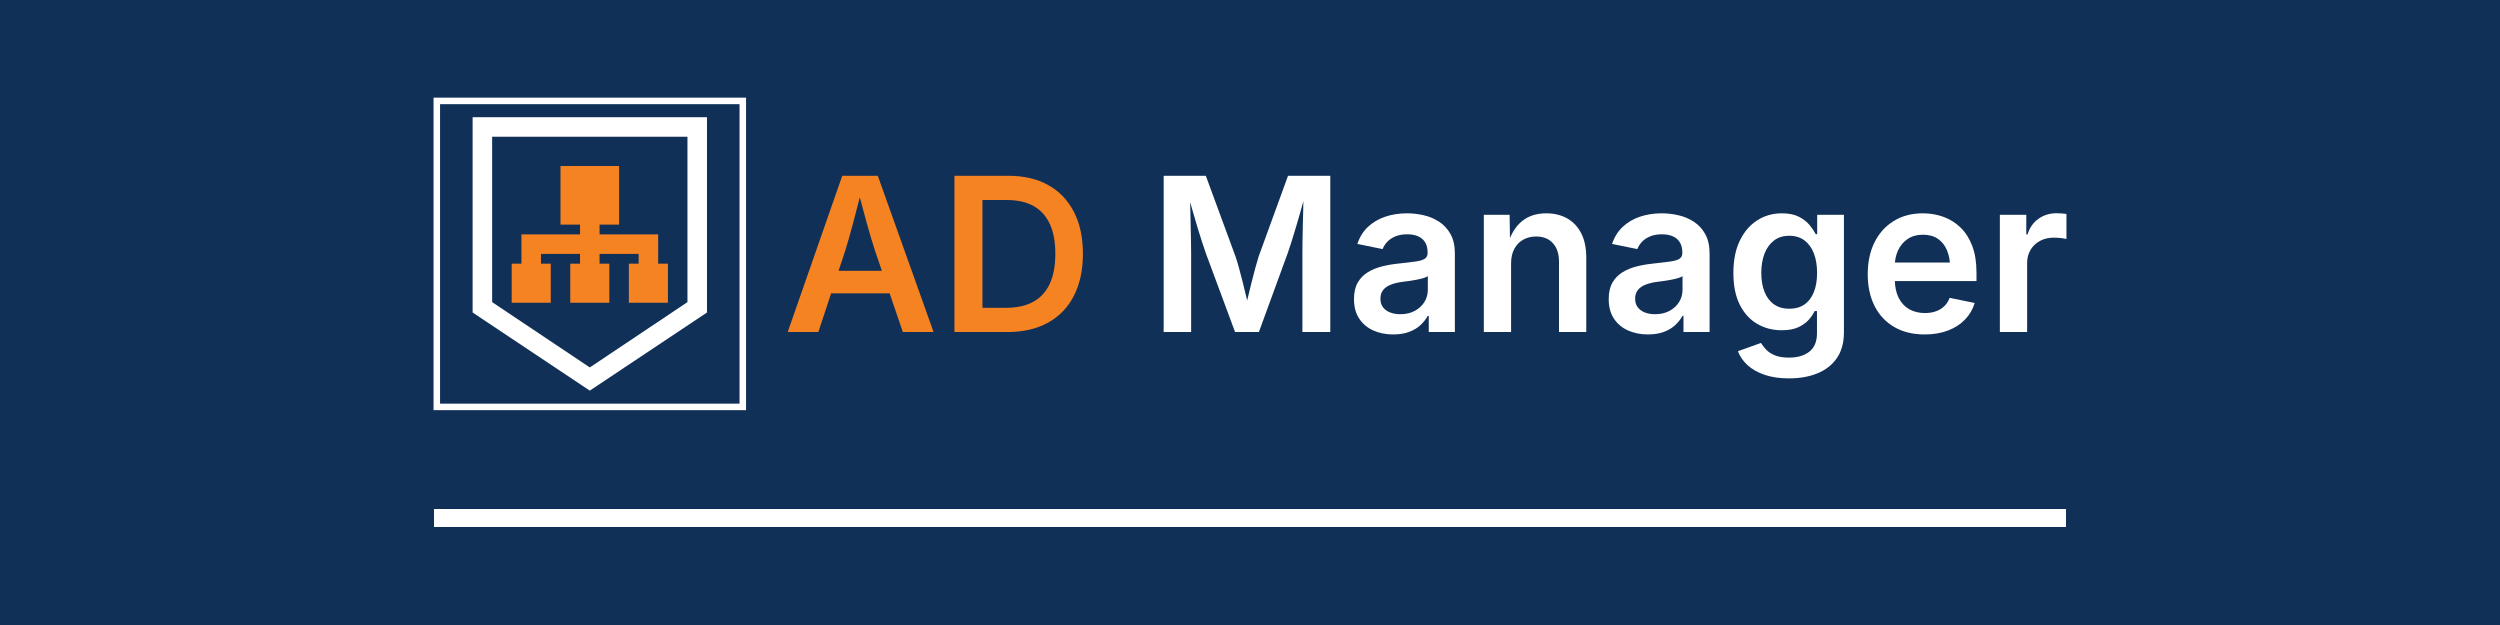
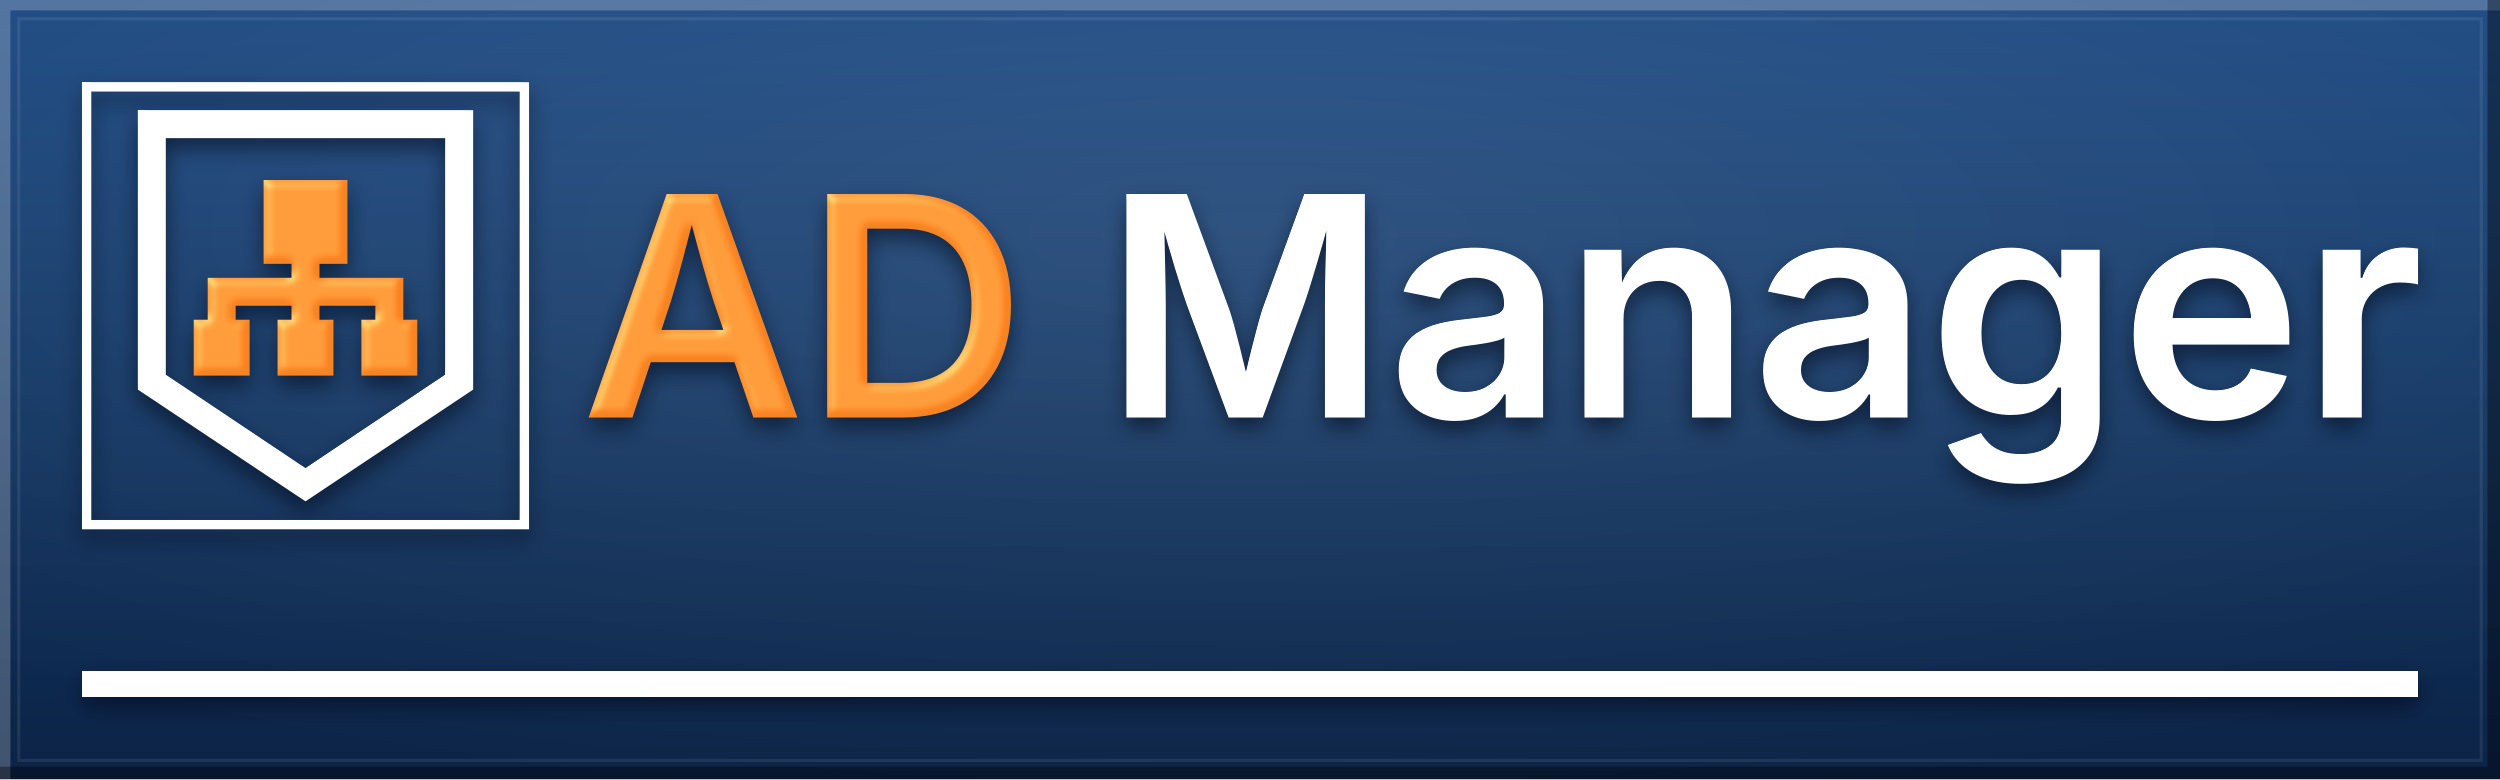
- <svg xmlns="http://www.w3.org/2000/svg" width="1200" height="300" viewBox="0 0 1200 300">
-   <rect width="1200" height="300" fill="#113058" />
-   <svg x="187.5" y="12.5" width="825" height="275" viewBox="0 0 660 220">
-     <g id="mark" transform="translate(16.48322 27.5) scale(0.1171875)">
-       <rect width="1024" height="1024" fill="#ffffff" />
-       <rect x="21.333" y="21.333" width="981.333" height="981.333" fill="#113058" />
-       <path fill="#ffffff" fill-rule="evenodd" d="M128 64 L896 64 L896 704 L512 960 L128 704Z M192 128 L192 670 L512 884 L832 670 L832 128Z" />
-       <path fill="#f58322" d="M416 224 L608 224 L608 416 L544 416 L544 448 L736 448 L736 544 L768 544 L768 672 L640 672 L640 544 L672 544 L672 512 L544 512 L544 544 L576 544 L576 672 L448 672 L448 544 L480 544 L480 512 L352 512 L352 544 L384 544 L384 672 L256 672 L256 544 L288 544 L288 448 L480 448 L480 416 L416 416Z" />
-     </g>
-     <g id="wordmark" transform="translate(150.4698 117.5) scale(0.04026846)">
-       <path id="letter-0" fill="#f58322" d="M50 0 570 -1490H909L1441 0H1148L883 -774Q844 -894 802.0 -1045.5Q760 -1197 709 -1390H765Q715 -1195 674.5 -1042.5Q634 -890 598 -774L342 0ZM353 -369V-584H1138V-369Z" />
-       <path id="letter-1" fill="#f58322" d="M2144 0H1767V-231H2131Q2287 -231 2391.5 -288.5Q2496 -346 2549.0 -460.5Q2602 -575 2602 -747Q2602 -917 2549.0 -1031.0Q2496 -1145 2393.5 -1202.0Q2291 -1259 2138 -1259H1759V-1490H2154Q2376 -1490 2535.0 -1401.0Q2694 -1312 2779.5 -1145.0Q2865 -978 2865 -747Q2865 -514 2779.5 -346.5Q2694 -179 2532.5 -89.5Q2371 0 2144 0ZM1907 -1490V0H1640V-1490Z" />
-       <path id="letter-3" fill="#ffffff" d="M3635 0V-1490H4037L4320 -721Q4335 -678 4353.5 -610.5Q4372 -543 4391.5 -465.0Q4411 -387 4428.5 -312.5Q4446 -238 4458 -181H4404Q4416 -237 4433.5 -310.5Q4451 -384 4470.5 -462.5Q4490 -541 4508.5 -609.0Q4527 -677 4541 -721L4821 -1490H5224V0H4958V-752Q4958 -800 4959.0 -868.0Q4960 -936 4962.0 -1014.0Q4964 -1092 4966.0 -1171.5Q4968 -1251 4968 -1323H4987Q4967 -1244 4943.5 -1161.5Q4920 -1079 4897.0 -1001.5Q4874 -924 4853.5 -859.0Q4833 -794 4818 -752L4543 0H4316L4037 -752Q4022 -794 4001.5 -857.5Q3981 -921 3957.5 -998.0Q3934 -1075 3910.5 -1158.5Q3887 -1242 3864 -1323H3886Q3887 -1256 3889.0 -1177.5Q3891 -1099 3892.5 -1020.0Q3894 -941 3895.5 -871.5Q3897 -802 3897 -752V0Z" />
-       <path id="letter-4" fill="#ffffff" d="M5824 23Q5718 23 5633.0 -15.5Q5548 -54 5499.0 -129.0Q5450 -204 5450 -314Q5450 -409 5485.5 -471.0Q5521 -533 5581.5 -570.0Q5642 -607 5718.0 -626.0Q5794 -645 5876 -653Q5973 -664 6034.0 -672.0Q6095 -680 6123.5 -698.0Q6152 -716 6152 -754V-759Q6152 -814 6130.0 -852.5Q6108 -891 6064.5 -911.5Q6021 -932 5957 -932Q5892 -932 5844.5 -912.0Q5797 -892 5767.0 -860.0Q5737 -828 5723 -791L5482 -840Q5515 -939 5584.0 -1003.5Q5653 -1068 5748.5 -1100.0Q5844 -1132 5956 -1132Q6035 -1132 6115.5 -1113.5Q6196 -1095 6263.0 -1051.0Q6330 -1007 6371.0 -933.0Q6412 -859 6412 -747V0H6163V-154H6153Q6128 -107 6084.5 -66.5Q6041 -26 5976.5 -1.5Q5912 23 5824 23ZM5891 -170Q5972 -170 6030.5 -202.0Q6089 -234 6121.5 -286.5Q6154 -339 6154 -401V-533Q6141 -523 6110.5 -514.0Q6080 -505 6042.5 -498.0Q6005 -491 5968.5 -486.0Q5932 -481 5907 -478Q5849 -470 5802.0 -452.0Q5755 -434 5728.5 -401.5Q5702 -369 5702 -317Q5702 -269 5726.5 -236.5Q5751 -204 5793.5 -187.0Q5836 -170 5891 -170Z" />
-       <path id="letter-5" fill="#ffffff" d="M6948 -655V0H6688V-1118H6934L6938 -842H6917Q6964 -987 7055.0 -1059.5Q7146 -1132 7283 -1132Q7398 -1132 7484.0 -1083.0Q7570 -1034 7617.5 -940.0Q7665 -846 7665 -711V0H7405V-671Q7405 -783 7347.0 -847.0Q7289 -911 7187 -911Q7118 -911 7064.0 -881.0Q7010 -851 6979.0 -793.5Q6948 -736 6948 -655Z" />
-       <path id="letter-6" fill="#ffffff" d="M8253 23Q8147 23 8062.0 -15.5Q7977 -54 7928.0 -129.0Q7879 -204 7879 -314Q7879 -409 7914.5 -471.0Q7950 -533 8010.5 -570.0Q8071 -607 8147.0 -626.0Q8223 -645 8305 -653Q8402 -664 8463.0 -672.0Q8524 -680 8552.5 -698.0Q8581 -716 8581 -754V-759Q8581 -814 8559.0 -852.5Q8537 -891 8493.5 -911.5Q8450 -932 8386 -932Q8321 -932 8273.5 -912.0Q8226 -892 8196.0 -860.0Q8166 -828 8152 -791L7911 -840Q7944 -939 8013.0 -1003.5Q8082 -1068 8177.5 -1100.0Q8273 -1132 8385 -1132Q8464 -1132 8544.5 -1113.5Q8625 -1095 8692.0 -1051.0Q8759 -1007 8800.0 -933.0Q8841 -859 8841 -747V0H8592V-154H8582Q8557 -107 8513.5 -66.5Q8470 -26 8405.5 -1.5Q8341 23 8253 23ZM8320 -170Q8401 -170 8459.5 -202.0Q8518 -234 8550.5 -286.5Q8583 -339 8583 -401V-533Q8570 -523 8539.5 -514.0Q8509 -505 8471.5 -498.0Q8434 -491 8397.5 -486.0Q8361 -481 8336 -478Q8278 -470 8231.0 -452.0Q8184 -434 8157.5 -401.5Q8131 -369 8131 -317Q8131 -269 8155.5 -236.5Q8180 -204 8222.5 -187.0Q8265 -170 8320 -170Z" />
-       <path id="letter-7" fill="#ffffff" d="M9599 442Q9465 442 9365.5 408.0Q9266 374 9202.5 315.5Q9139 257 9111 183L9331 104Q9349 135 9380.5 168.0Q9412 201 9464.5 222.5Q9517 244 9598 244Q9719 244 9792.0 187.5Q9865 131 9865 11V-200H9843Q9824 -160 9787.0 -117.5Q9750 -75 9687.5 -46.0Q9625 -17 9528 -17Q9400 -17 9295.5 -77.5Q9191 -138 9129.5 -259.0Q9068 -380 9068 -562Q9068 -746 9130.0 -873.0Q9192 -1000 9296.5 -1066.0Q9401 -1132 9530 -1132Q9629 -1132 9693.0 -1099.0Q9757 -1066 9795.0 -1019.5Q9833 -973 9853 -933H9867V-1118H10122V3Q10122 152 10054.0 249.5Q9986 347 9868.0 394.5Q9750 442 9599 442ZM9601 -222Q9686 -222 9745.0 -262.5Q9804 -303 9835.0 -380.0Q9866 -457 9866 -564Q9866 -670 9835.5 -749.5Q9805 -829 9746.0 -873.5Q9687 -918 9601 -918Q9513 -918 9453.5 -871.5Q9394 -825 9364.0 -745.5Q9334 -666 9334 -564Q9334 -461 9364.5 -384.0Q9395 -307 9454.5 -264.5Q9514 -222 9601 -222Z" />
-       <path id="letter-8" fill="#ffffff" d="M10892 23Q10723 23 10601.5 -48.0Q10480 -119 10414.5 -248.0Q10349 -377 10349 -552Q10349 -725 10413.5 -855.0Q10478 -985 10596.5 -1058.5Q10715 -1132 10875 -1132Q10977 -1132 11069.5 -1099.0Q11162 -1066 11233.5 -997.0Q11305 -928 11345.5 -821.5Q11386 -715 11386 -568V-486H10472V-663H11257L11135 -611Q11135 -705 11106.0 -776.5Q11077 -848 11019.5 -888.0Q10962 -928 10876 -928Q10790 -928 10730.0 -887.5Q10670 -847 10638.5 -779.5Q10607 -712 10607 -629V-507Q10607 -401 10643.0 -328.0Q10679 -255 10744.0 -218.0Q10809 -181 10895 -181Q10952 -181 10998.5 -197.5Q11045 -214 11079.0 -246.5Q11113 -279 11130 -326L11369 -277Q11342 -187 11277.0 -119.5Q11212 -52 11114.5 -14.5Q11017 23 10892 23Z" />
-       <path id="letter-9" fill="#ffffff" d="M11609 0V-1118H11861V-931H11873Q11903 -1028 11978.0 -1080.5Q12053 -1133 12149 -1133Q12171 -1133 12198.0 -1131.0Q12225 -1129 12244 -1126V-887Q12228 -892 12192.0 -896.0Q12156 -900 12121 -900Q12049 -900 11991.5 -869.0Q11934 -838 11901.5 -783.5Q11869 -729 11869 -658V0Z" />
-     </g>
-     <rect id="underline" x="16.483" y="185.5" width="627.034" height="7" fill="#ffffff" shape-rendering="crispEdges" />
-   </svg>
+ <svg xmlns="http://www.w3.org/2000/svg" width="1200" height="374" viewBox="0 0 1200 374">
+   <defs>
+     <linearGradient id="bg" x1="0" y1="0" x2="0" y2="1">
+       <stop offset="0" stop-color="#1d4a83" />
+       <stop offset="0.5" stop-color="#143865" />
+       <stop offset="1" stop-color="#0b2346" />
+     </linearGradient>
+     <radialGradient id="glow" cx="0.5" cy="0.3" r="0.75">
+       <stop offset="0" stop-color="#ffffff" stop-opacity="0.10" />
+       <stop offset="1" stop-color="#ffffff" stop-opacity="0" />
+     </radialGradient>
+     <filter id="relief" x="-5%" y="-10%" width="110%" height="125%" color-interpolation-filters="sRGB">
+       <feGaussianBlur in="SourceAlpha" stdDeviation="2.2" result="blur" />
+       <feSpecularLighting in="blur" surfaceScale="3" specularConstant="0.55" specularExponent="18" lighting-color="#ffffff" result="spec">
+         <feDistantLight azimuth="225" elevation="50" />
+       </feSpecularLighting>
+       <feComposite in="spec" in2="SourceAlpha" operator="in" result="specIn" />
+       <feComposite in="SourceGraphic" in2="specIn" operator="arithmetic" k1="0" k2="1" k3="0.55" k4="0" result="lit" />
+       <feOffset in="SourceAlpha" dx="0" dy="5" result="off" />
+       <feGaussianBlur in="off" stdDeviation="5" result="shadowBlur" />
+       <feColorMatrix in="shadowBlur" type="matrix" values="0 0 0 0 0  0 0 0 0 0.02  0 0 0 0 0.08  0 0 0 0.55 0" result="shadow" />
+       <feMerge>
+         <feMergeNode in="shadow" />
+         <feMergeNode in="lit" />
+       </feMerge>
+     </filter>
+   </defs>
+   <rect width="1200" height="374" fill="url(#bg)" />
+   <rect width="1200" height="374" fill="url(#glow)" />
+   <path d="M0 0 H1200 V5 H5 V374 H0Z" fill="#ffffff" fill-opacity="0.22" />
+   <path d="M1200 374 H0 V368 H1194 V0 H1200Z" fill="#000000" fill-opacity="0.38" />
+   <rect x="9" y="9" width="1182" height="356" fill="none" stroke="#ffffff" stroke-opacity="0.08" stroke-width="1.5" />
+   <g filter="url(#relief)">
+     <svg width="1200" height="374" viewBox="-5.52 5.50 671.04 209.00">
+       <g id="mark" transform="translate(16.48322 27.5) scale(0.1171875)">
+         <rect x="10.667" y="10.667" width="1002.667" height="1002.667" fill="none" stroke="#ffffff" stroke-width="21.333" />
+         <path fill="#ffffff" fill-rule="evenodd" d="M128 64 L896 64 L896 704 L512 960 L128 704Z M192 128 L192 670 L512 884 L832 670 L832 128Z" />
+         <path fill="#f58322" d="M416 224 L608 224 L608 416 L544 416 L544 448 L736 448 L736 544 L768 544 L768 672 L640 672 L640 544 L672 544 L672 512 L544 512 L544 544 L576 544 L576 672 L448 672 L448 544 L480 544 L480 512 L352 512 L352 544 L384 544 L384 672 L256 672 L256 544 L288 544 L288 448 L480 448 L480 416 L416 416Z" />
+       </g>
+       <g id="wordmark" transform="translate(150.4698 117.5) scale(0.04026846)">
+         <path id="letter-0" fill="#f58322" d="M50 0 570 -1490H909L1441 0H1148L883 -774Q844 -894 802.0 -1045.5Q760 -1197 709 -1390H765Q715 -1195 674.5 -1042.5Q634 -890 598 -774L342 0ZM353 -369V-584H1138V-369Z" />
+         <path id="letter-1" fill="#f58322" d="M2144 0H1767V-231H2131Q2287 -231 2391.5 -288.5Q2496 -346 2549.0 -460.5Q2602 -575 2602 -747Q2602 -917 2549.0 -1031.0Q2496 -1145 2393.5 -1202.0Q2291 -1259 2138 -1259H1759V-1490H2154Q2376 -1490 2535.0 -1401.0Q2694 -1312 2779.5 -1145.0Q2865 -978 2865 -747Q2865 -514 2779.5 -346.5Q2694 -179 2532.5 -89.5Q2371 0 2144 0ZM1907 -1490V0H1640V-1490Z" />
+         <path id="letter-3" fill="#ffffff" d="M3635 0V-1490H4037L4320 -721Q4335 -678 4353.5 -610.5Q4372 -543 4391.5 -465.0Q4411 -387 4428.5 -312.5Q4446 -238 4458 -181H4404Q4416 -237 4433.5 -310.5Q4451 -384 4470.5 -462.5Q4490 -541 4508.5 -609.0Q4527 -677 4541 -721L4821 -1490H5224V0H4958V-752Q4958 -800 4959.0 -868.0Q4960 -936 4962.0 -1014.0Q4964 -1092 4966.0 -1171.5Q4968 -1251 4968 -1323H4987Q4967 -1244 4943.5 -1161.5Q4920 -1079 4897.0 -1001.5Q4874 -924 4853.5 -859.0Q4833 -794 4818 -752L4543 0H4316L4037 -752Q4022 -794 4001.5 -857.5Q3981 -921 3957.5 -998.0Q3934 -1075 3910.5 -1158.5Q3887 -1242 3864 -1323H3886Q3887 -1256 3889.0 -1177.5Q3891 -1099 3892.5 -1020.0Q3894 -941 3895.5 -871.5Q3897 -802 3897 -752V0Z" />
+         <path id="letter-4" fill="#ffffff" d="M5824 23Q5718 23 5633.0 -15.5Q5548 -54 5499.0 -129.0Q5450 -204 5450 -314Q5450 -409 5485.5 -471.0Q5521 -533 5581.5 -570.0Q5642 -607 5718.0 -626.0Q5794 -645 5876 -653Q5973 -664 6034.0 -672.0Q6095 -680 6123.5 -698.0Q6152 -716 6152 -754V-759Q6152 -814 6130.0 -852.5Q6108 -891 6064.5 -911.5Q6021 -932 5957 -932Q5892 -932 5844.5 -912.0Q5797 -892 5767.0 -860.0Q5737 -828 5723 -791L5482 -840Q5515 -939 5584.0 -1003.5Q5653 -1068 5748.5 -1100.0Q5844 -1132 5956 -1132Q6035 -1132 6115.5 -1113.5Q6196 -1095 6263.0 -1051.0Q6330 -1007 6371.0 -933.0Q6412 -859 6412 -747V0H6163V-154H6153Q6128 -107 6084.5 -66.5Q6041 -26 5976.5 -1.5Q5912 23 5824 23ZM5891 -170Q5972 -170 6030.5 -202.0Q6089 -234 6121.5 -286.5Q6154 -339 6154 -401V-533Q6141 -523 6110.5 -514.0Q6080 -505 6042.5 -498.0Q6005 -491 5968.5 -486.0Q5932 -481 5907 -478Q5849 -470 5802.0 -452.0Q5755 -434 5728.5 -401.5Q5702 -369 5702 -317Q5702 -269 5726.5 -236.5Q5751 -204 5793.5 -187.0Q5836 -170 5891 -170Z" />
+         <path id="letter-5" fill="#ffffff" d="M6948 -655V0H6688V-1118H6934L6938 -842H6917Q6964 -987 7055.0 -1059.5Q7146 -1132 7283 -1132Q7398 -1132 7484.0 -1083.0Q7570 -1034 7617.5 -940.0Q7665 -846 7665 -711V0H7405V-671Q7405 -783 7347.0 -847.0Q7289 -911 7187 -911Q7118 -911 7064.0 -881.0Q7010 -851 6979.0 -793.5Q6948 -736 6948 -655Z" />
+         <path id="letter-6" fill="#ffffff" d="M8253 23Q8147 23 8062.0 -15.5Q7977 -54 7928.0 -129.0Q7879 -204 7879 -314Q7879 -409 7914.5 -471.0Q7950 -533 8010.5 -570.0Q8071 -607 8147.0 -626.0Q8223 -645 8305 -653Q8402 -664 8463.0 -672.0Q8524 -680 8552.5 -698.0Q8581 -716 8581 -754V-759Q8581 -814 8559.0 -852.5Q8537 -891 8493.5 -911.5Q8450 -932 8386 -932Q8321 -932 8273.5 -912.0Q8226 -892 8196.0 -860.0Q8166 -828 8152 -791L7911 -840Q7944 -939 8013.0 -1003.5Q8082 -1068 8177.5 -1100.0Q8273 -1132 8385 -1132Q8464 -1132 8544.5 -1113.5Q8625 -1095 8692.0 -1051.0Q8759 -1007 8800.0 -933.0Q8841 -859 8841 -747V0H8592V-154H8582Q8557 -107 8513.5 -66.5Q8470 -26 8405.5 -1.5Q8341 23 8253 23ZM8320 -170Q8401 -170 8459.5 -202.0Q8518 -234 8550.5 -286.5Q8583 -339 8583 -401V-533Q8570 -523 8539.5 -514.0Q8509 -505 8471.5 -498.0Q8434 -491 8397.5 -486.0Q8361 -481 8336 -478Q8278 -470 8231.0 -452.0Q8184 -434 8157.5 -401.5Q8131 -369 8131 -317Q8131 -269 8155.5 -236.5Q8180 -204 8222.5 -187.0Q8265 -170 8320 -170Z" />
+         <path id="letter-7" fill="#ffffff" d="M9599 442Q9465 442 9365.5 408.0Q9266 374 9202.5 315.5Q9139 257 9111 183L9331 104Q9349 135 9380.5 168.0Q9412 201 9464.5 222.5Q9517 244 9598 244Q9719 244 9792.0 187.5Q9865 131 9865 11V-200H9843Q9824 -160 9787.0 -117.5Q9750 -75 9687.5 -46.0Q9625 -17 9528 -17Q9400 -17 9295.5 -77.5Q9191 -138 9129.5 -259.0Q9068 -380 9068 -562Q9068 -746 9130.0 -873.0Q9192 -1000 9296.5 -1066.0Q9401 -1132 9530 -1132Q9629 -1132 9693.0 -1099.0Q9757 -1066 9795.0 -1019.5Q9833 -973 9853 -933H9867V-1118H10122V3Q10122 152 10054.0 249.5Q9986 347 9868.0 394.5Q9750 442 9599 442ZM9601 -222Q9686 -222 9745.0 -262.5Q9804 -303 9835.0 -380.0Q9866 -457 9866 -564Q9866 -670 9835.5 -749.5Q9805 -829 9746.0 -873.5Q9687 -918 9601 -918Q9513 -918 9453.5 -871.5Q9394 -825 9364.0 -745.5Q9334 -666 9334 -564Q9334 -461 9364.5 -384.0Q9395 -307 9454.5 -264.5Q9514 -222 9601 -222Z" />
+         <path id="letter-8" fill="#ffffff" d="M10892 23Q10723 23 10601.5 -48.0Q10480 -119 10414.5 -248.0Q10349 -377 10349 -552Q10349 -725 10413.5 -855.0Q10478 -985 10596.5 -1058.5Q10715 -1132 10875 -1132Q10977 -1132 11069.5 -1099.0Q11162 -1066 11233.5 -997.0Q11305 -928 11345.5 -821.5Q11386 -715 11386 -568V-486H10472V-663H11257L11135 -611Q11135 -705 11106.0 -776.5Q11077 -848 11019.5 -888.0Q10962 -928 10876 -928Q10790 -928 10730.0 -887.5Q10670 -847 10638.5 -779.5Q10607 -712 10607 -629V-507Q10607 -401 10643.0 -328.0Q10679 -255 10744.0 -218.0Q10809 -181 10895 -181Q10952 -181 10998.5 -197.5Q11045 -214 11079.0 -246.5Q11113 -279 11130 -326L11369 -277Q11342 -187 11277.0 -119.5Q11212 -52 11114.5 -14.5Q11017 23 10892 23Z" />
+         <path id="letter-9" fill="#ffffff" d="M11609 0V-1118H11861V-931H11873Q11903 -1028 11978.0 -1080.5Q12053 -1133 12149 -1133Q12171 -1133 12198.0 -1131.0Q12225 -1129 12244 -1126V-887Q12228 -892 12192.0 -896.0Q12156 -900 12121 -900Q12049 -900 11991.5 -869.0Q11934 -838 11901.5 -783.5Q11869 -729 11869 -658V0Z" />
+       </g>
+       <rect id="underline" x="16.483" y="185.5" width="627.034" height="7" fill="#ffffff" shape-rendering="crispEdges" />
+     </svg>
+   </g>
</svg>
